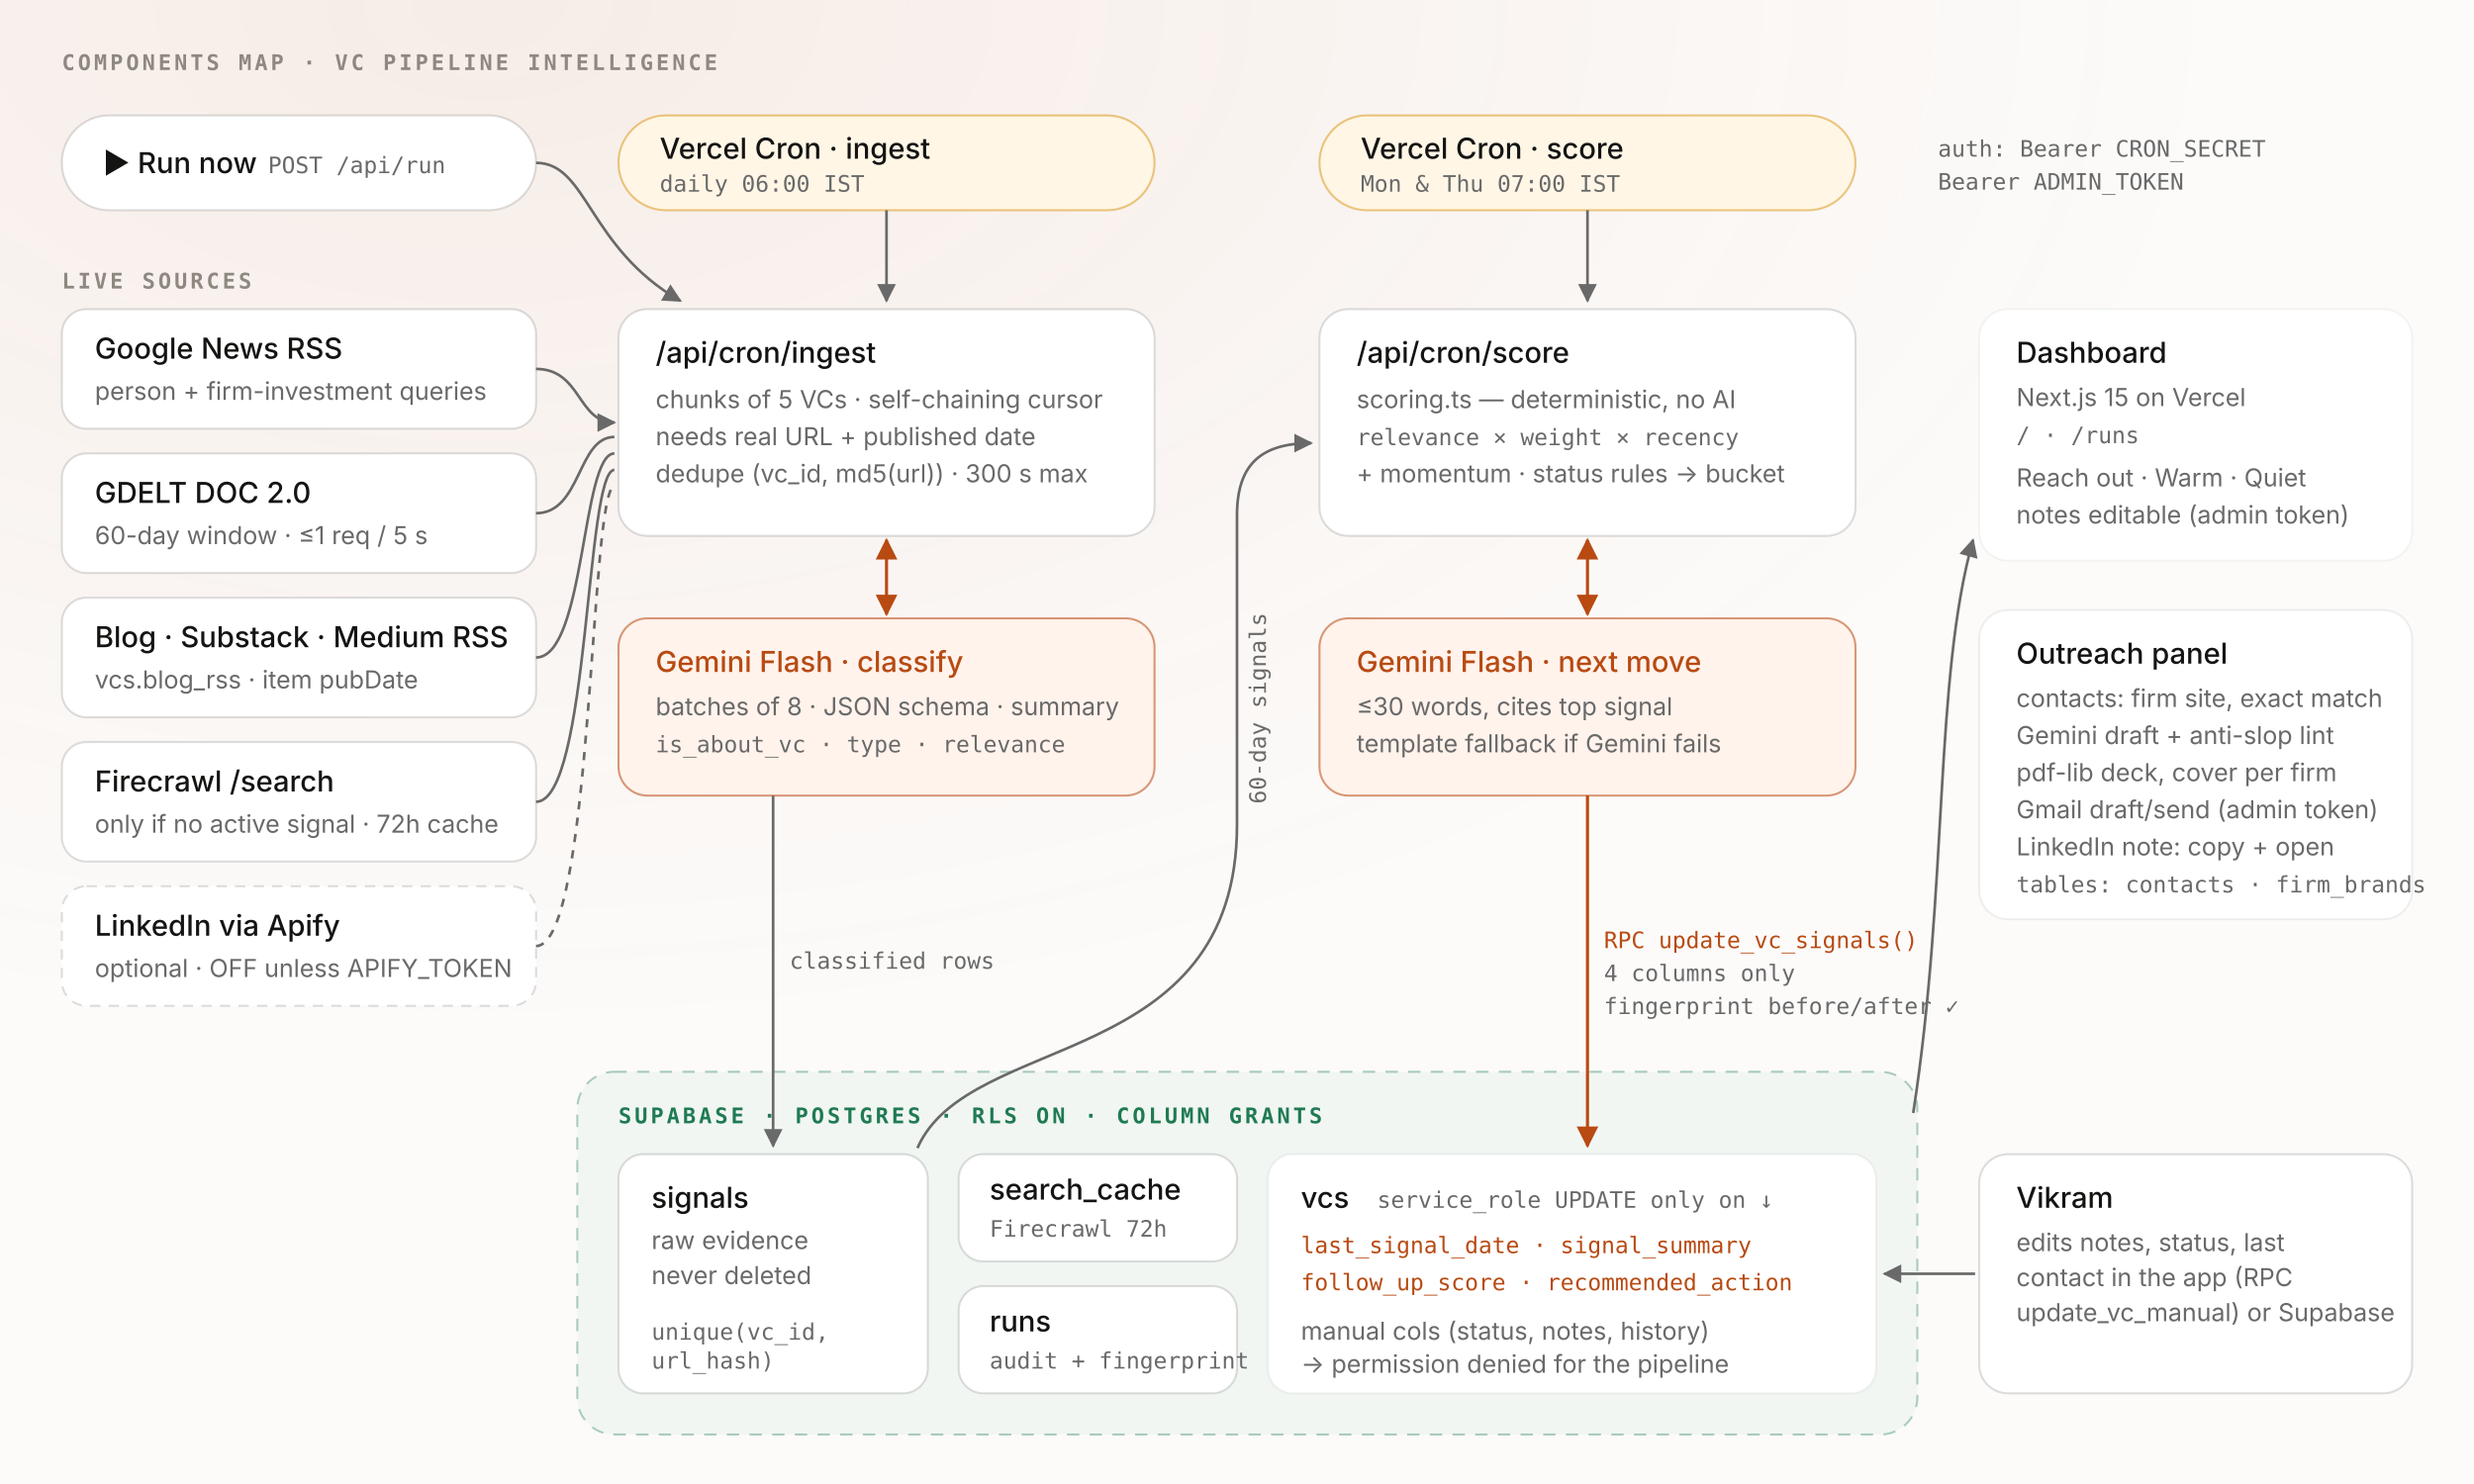
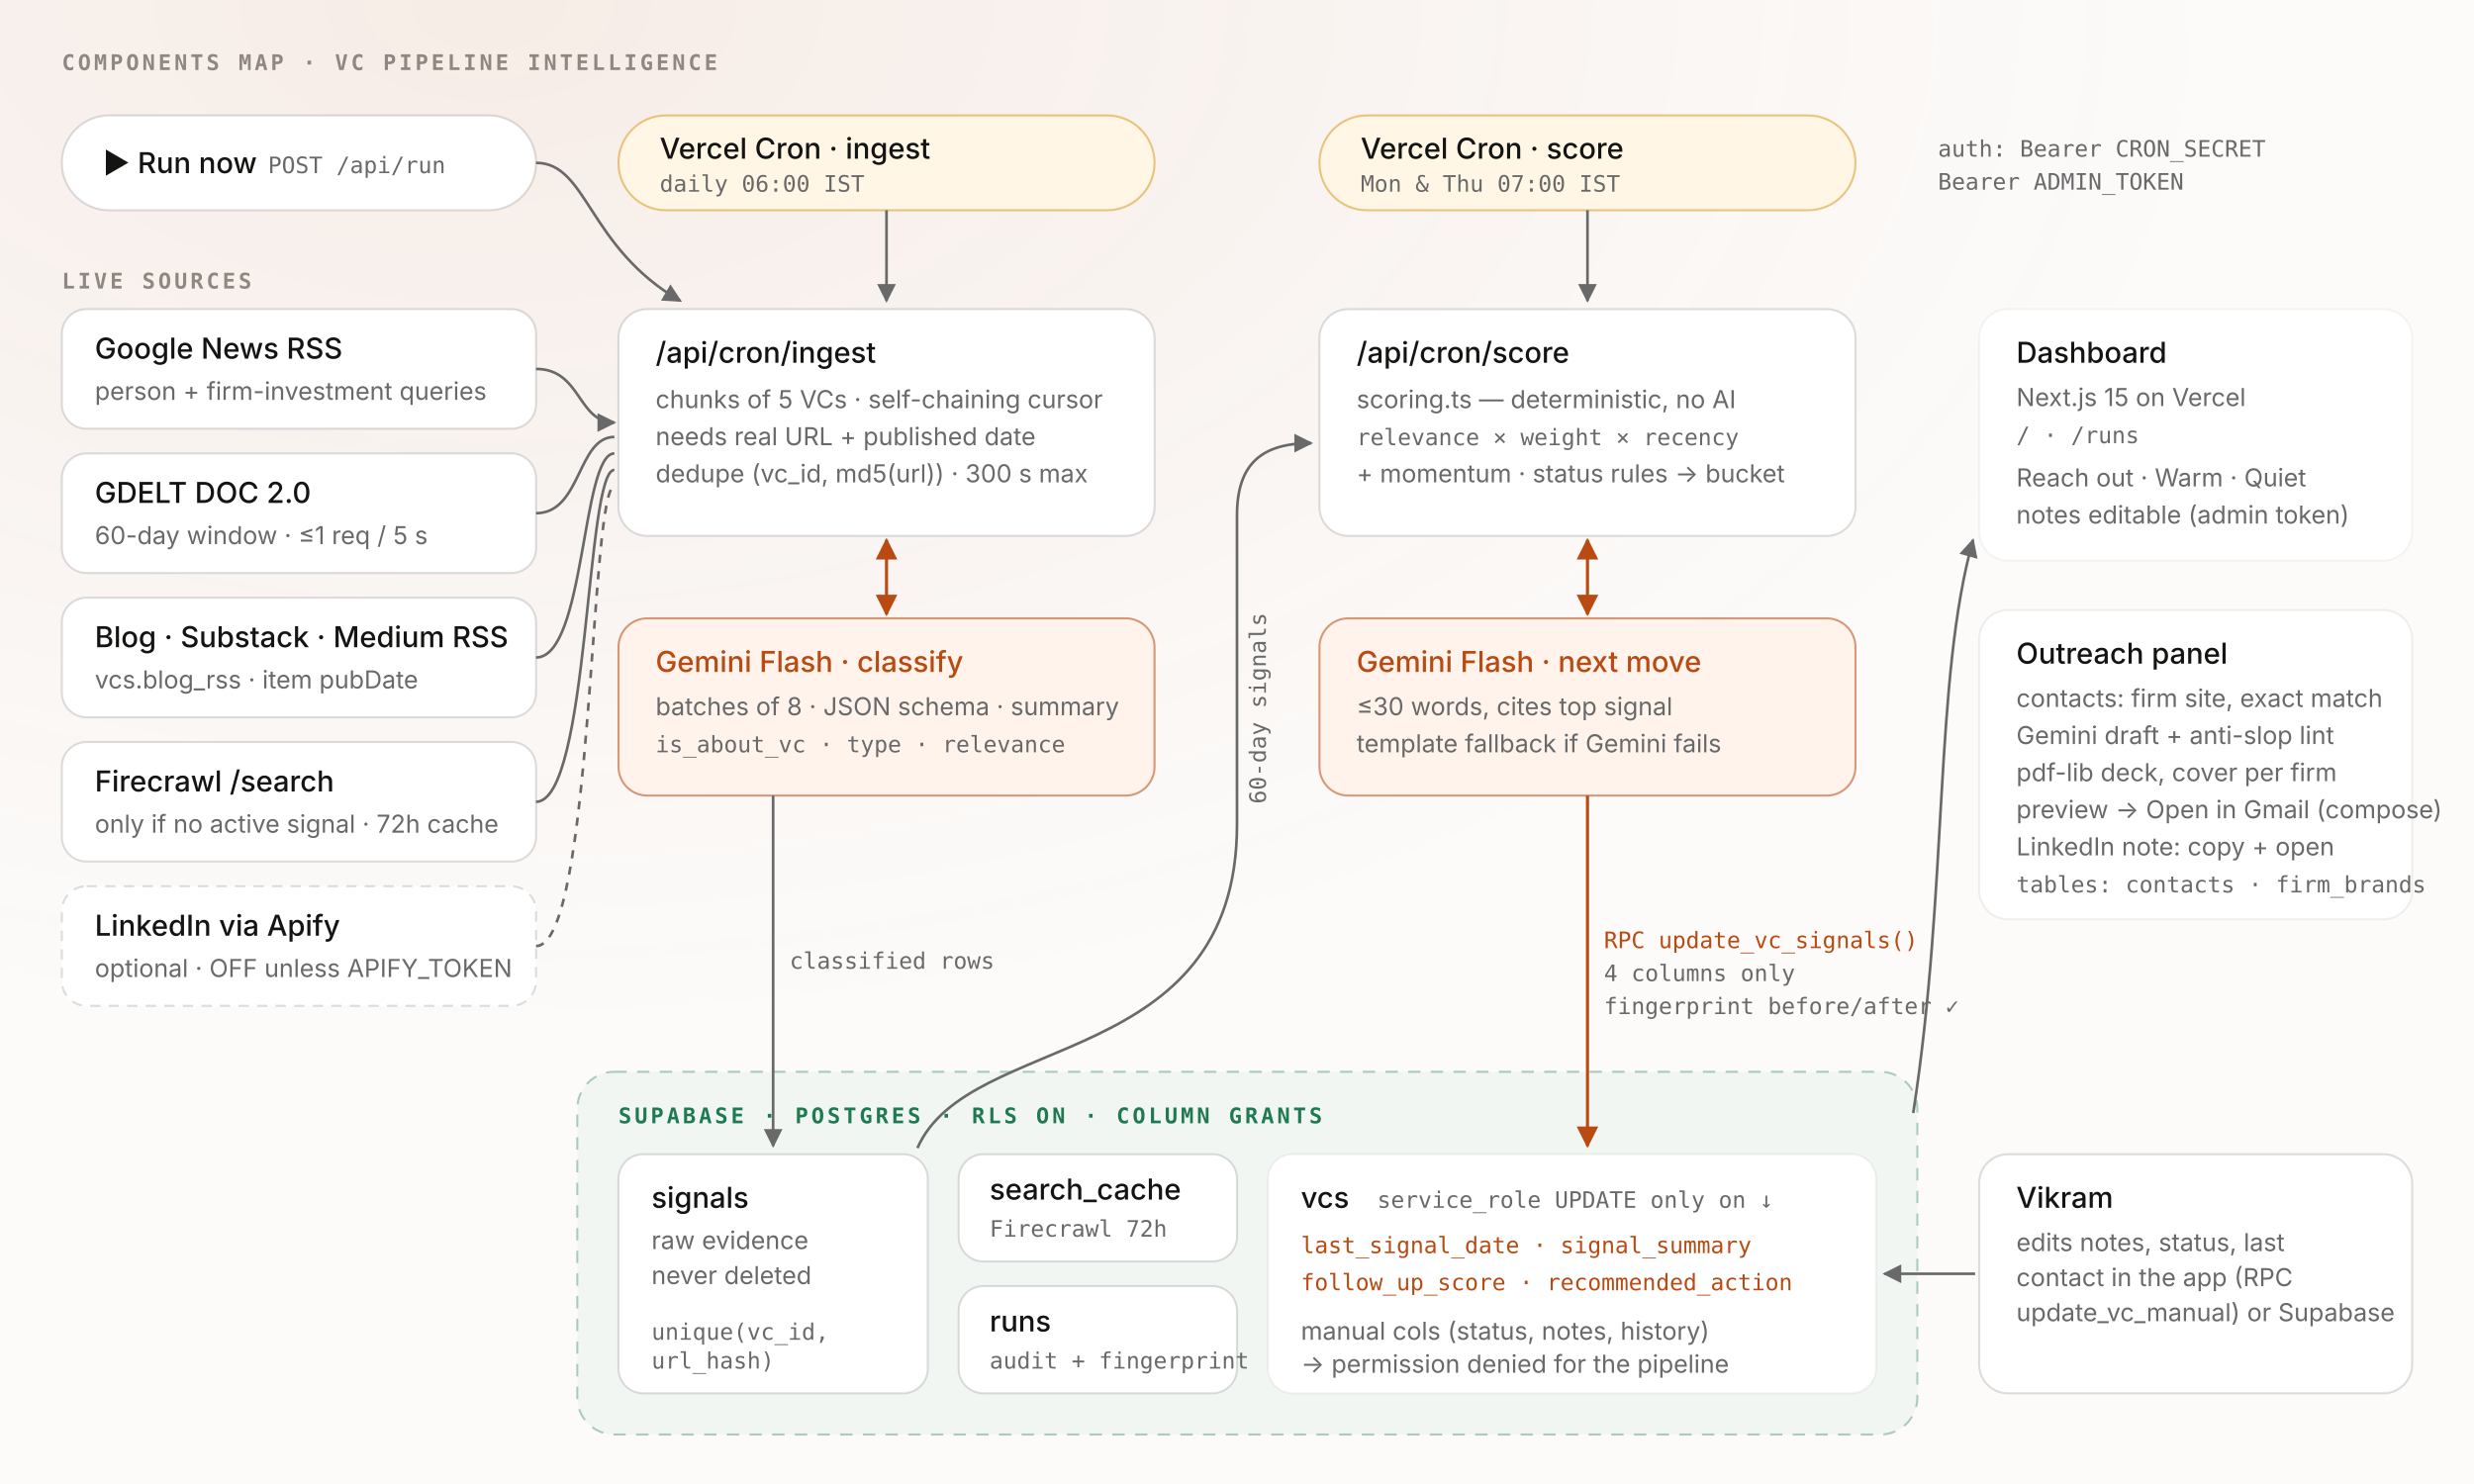
<svg xmlns="http://www.w3.org/2000/svg" viewBox="0 0 1200 720" width="1200" height="720" role="img" aria-labelledby="t d">
  <defs>
    <marker id="a" viewBox="0 0 10 10" refX="9" refY="5" markerWidth="7" markerHeight="7" orient="auto-start-reverse">
      <path d="M0 0 10 5 0 10z" fill="#696969" />
    </marker>
    <marker id="al" viewBox="0 0 10 10" refX="9" refY="5" markerWidth="7" markerHeight="7" orient="auto-start-reverse">
      <path d="M0 0 10 5 0 10z" fill="#B84A12" />
    </marker>
    <radialGradient id="glow" cx="20%" cy="0%" r="70%">
      <stop offset="0" stop-color="#B84A12" stop-opacity="0.08" />
      <stop offset="1" stop-color="#B84A12" stop-opacity="0" />
    </radialGradient>
    <style>
      .t{font:500 14px Inter,ui-sans-serif,system-ui,-apple-system,"Segoe UI",sans-serif;fill:#141413}
      .tl{font:500 14px Inter,ui-sans-serif,system-ui,-apple-system,"Segoe UI",sans-serif;fill:#B84A12}
      .s{font:12px Inter,ui-sans-serif,system-ui,-apple-system,"Segoe UI",sans-serif;fill:#696969}
      .m{font:11px ui-monospace,SFMono-Regular,Menlo,Consolas,monospace;fill:#696969}
      .ml{font:11px ui-monospace,SFMono-Regular,Menlo,Consolas,monospace;fill:#B84A12}
      .k{font:600 10.5px ui-monospace,SFMono-Regular,Menlo,Consolas,monospace;letter-spacing:.14em;fill:#8E8880}
      .kg{font:600 10.5px ui-monospace,SFMono-Regular,Menlo,Consolas,monospace;letter-spacing:.14em;fill:#1F7A52}
      .box{fill:#FFFFFF;stroke:rgba(20,20,19,.14)}
      .ai{fill:#FFF3EC;stroke:#B84A12;stroke-opacity:.55}
      .cron{fill:#FFF6E6;stroke:#D9930D;stroke-opacity:.5}
      .ln{fill:none;stroke:#696969;stroke-width:1.3}
      .lnl{fill:none;stroke:#B84A12;stroke-width:1.5}
    </style>
  </defs>
  <rect width="1200" height="720" fill="#FCFBFA" />
  <rect width="1200" height="720" fill="url(#glow)" />
  <text x="30" y="34" class="k">COMPONENTS MAP · VC PIPELINE INTELLIGENCE</text>
  <rect x="30" y="56" width="230" height="46" rx="23" class="box" />
  <text x="50" y="84" class="t">▶ Run now</text>
  <text x="130" y="84" class="m">POST /api/run</text>
  <rect x="300" y="56" width="260" height="46" rx="23" class="cron" />
  <text x="320" y="77" class="t">Vercel Cron · ingest</text>
  <text x="320" y="93" class="m">daily 06:00 IST</text>
  <rect x="640" y="56" width="260" height="46" rx="23" class="cron" />
  <text x="660" y="77" class="t">Vercel Cron · score</text>
  <text x="660" y="93" class="m">Mon &amp; Thu 07:00 IST</text>
  <path d="M430 102 V146" class="ln" marker-end="url(#a)" />
  <path d="M770 102 V146" class="ln" marker-end="url(#a)" />
  <path d="M260 79 C285 79 285 120 330 146" class="ln" marker-end="url(#a)" />
  <text x="940" y="76" class="m">auth: Bearer CRON_SECRET</text>
  <text x="940" y="92" class="m">      Bearer ADMIN_TOKEN</text>
  <text x="30" y="140" class="k">LIVE SOURCES</text>
  <rect x="30" y="150" width="230" height="58" rx="12" class="box" />
  <text x="46" y="174" class="t">Google News RSS</text>
  <text x="46" y="194" class="s">person + firm-investment queries</text>
  <rect x="30" y="220" width="230" height="58" rx="12" class="box" />
  <text x="46" y="244" class="t">GDELT DOC 2.0</text>
  <text x="46" y="264" class="s">60-day window · ≤1 req / 5 s</text>
  <rect x="30" y="290" width="230" height="58" rx="12" class="box" />
  <text x="46" y="314" class="t">Blog · Substack · Medium RSS</text>
  <text x="46" y="334" class="s">vcs.blog_rss · item pubDate</text>
  <rect x="30" y="360" width="230" height="58" rx="12" class="box" />
  <text x="46" y="384" class="t">Firecrawl /search</text>
  <text x="46" y="404" class="s">only if no active signal · 72h cache</text>
  <rect x="30" y="430" width="230" height="58" rx="12" class="box" stroke-dasharray="5 4" />
  <text x="46" y="454" class="t">LinkedIn via Apify</text>
  <text x="46" y="474" class="s">optional · OFF unless APIFY_TOKEN</text>
  <path d="M260 179 C282 179 280 205 298 205" class="ln" marker-end="url(#a)" />
  <path d="M260 249 C282 249 280 212 298 212" class="ln" />
  <path d="M260 319 C284 319 282 220 298 220" class="ln" />
  <path d="M260 389 C286 389 284 228 298 228" class="ln" />
  <path d="M260 459 C288 459 286 236 298 236" class="ln" stroke-dasharray="4 4" />
  <rect x="300" y="150" width="260" height="110" rx="14" class="box" />
  <text x="318" y="176" class="t">/api/cron/ingest</text>
  <text x="318" y="198" class="s">chunks of 5 VCs · self-chaining cursor</text>
  <text x="318" y="216" class="s">needs real URL + published date</text>
  <text x="318" y="234" class="s">dedupe (vc_id, md5(url)) · 300 s max</text>
  <rect x="300" y="300" width="260" height="86" rx="14" class="ai" />
  <text x="318" y="326" class="tl">Gemini Flash · classify</text>
  <text x="318" y="347" class="s">batches of 8 · JSON schema · summary</text>
  <text x="318" y="365" class="m">is_about_vc · type · relevance</text>
  <path d="M430 262 V298" class="lnl" marker-end="url(#al)" marker-start="url(#al)" />
  <rect x="640" y="150" width="260" height="110" rx="14" class="box" />
  <text x="658" y="176" class="t">/api/cron/score</text>
  <text x="658" y="198" class="s">scoring.ts — deterministic, no AI</text>
  <text x="658" y="216" class="m">relevance × weight × recency</text>
  <text x="658" y="234" class="s">+ momentum · status rules → bucket</text>
  <rect x="640" y="300" width="260" height="86" rx="14" class="ai" />
  <text x="658" y="326" class="tl">Gemini Flash · next move</text>
  <text x="658" y="347" class="s">≤30 words, cites top signal</text>
  <text x="658" y="365" class="s">template fallback if Gemini fails</text>
  <path d="M770 262 V298" class="lnl" marker-end="url(#al)" marker-start="url(#al)" />
  <rect x="280" y="520" width="650" height="176" rx="18" fill="#F1F6F3" stroke="#1F7A52" stroke-opacity=".35" stroke-dasharray="6 5" />
  <text x="300" y="545" class="kg">SUPABASE · POSTGRES · RLS ON · COLUMN GRANTS</text>
  <rect x="300" y="560" width="150" height="116" rx="12" class="box" />
  <text x="316" y="586" class="t">signals</text>
  <text x="316" y="606" class="s">raw evidence</text>
  <text x="316" y="623" class="s">never deleted</text>
  <text x="316" y="650" class="m">unique(vc_id,</text>
  <text x="316" y="664" class="m">  url_hash)</text>
  <rect x="465" y="560" width="135" height="52" rx="12" class="box" />
  <text x="480" y="582" class="t">search_cache</text>
  <text x="480" y="600" class="m">Firecrawl 72h</text>
  <rect x="465" y="624" width="135" height="52" rx="12" class="box" />
  <text x="480" y="646" class="t">runs</text>
  <text x="480" y="664" class="m">audit + fingerprint</text>
  <rect x="615" y="560" width="295" height="116" rx="12" class="box" stroke="#B84A12" stroke-opacity=".35" />
  <text x="631" y="586" class="t">vcs</text>
  <text x="668" y="586" class="m">service_role UPDATE only on ↓</text>
  <text x="631" y="608" class="ml">last_signal_date · signal_summary</text>
  <text x="631" y="626" class="ml">follow_up_score · recommended_action</text>
  <text x="631" y="650" class="s">manual cols (status, notes, history)</text>
  <text x="631" y="666" class="s">→ permission denied for the pipeline</text>
  <path d="M375 386 V556" class="ln" marker-end="url(#a)" />
  <text x="383" y="470" class="m">classified rows</text>
  <path d="M445 557 C 470 500, 600 520, 600 400 L 600 250 C 600 225, 612 215, 636 215" class="ln" marker-end="url(#a)" />
  <text x="614" y="390" class="m" transform="rotate(-90 614 390)">60-day signals</text>
  <path d="M770 386 V556" class="lnl" marker-end="url(#al)" />
  <text x="778" y="460" class="ml">RPC update_vc_signals()</text>
  <text x="778" y="476" class="m">4 columns only</text>
  <text x="778" y="492" class="m">fingerprint before/after ✓</text>
  <rect x="960" y="150" width="210" height="122" rx="14" class="box" stroke="#B84A12" stroke-opacity=".3" />
  <text x="978" y="176" class="t">Dashboard</text>
  <text x="978" y="197" class="s">Next.js 15 on Vercel</text>
  <text x="978" y="215" class="m">/  ·  /runs</text>
  <text x="978" y="236" class="s">Reach out · Warm · Quiet</text>
  <text x="978" y="254" class="s">notes editable (admin token)</text>
  <path d="M928 540 C 945 430, 938 330, 957 262" class="ln" marker-end="url(#a)" />
  <rect x="960" y="296" width="210" height="150" rx="14" class="box" stroke="#3860BE" stroke-opacity=".45" />
  <text x="978" y="322" class="t">Outreach panel</text>
  <text x="978" y="343" class="s">contacts: firm site, exact match</text>
  <text x="978" y="361" class="s">Gemini draft + anti-slop lint</text>
  <text x="978" y="379" class="s">pdf-lib deck, cover per firm</text>
-   <text x="978" y="397" class="s">Gmail draft/send (admin token)</text>
+   <text x="978" y="397" class="s">preview → Open in Gmail (compose)</text>
  <text x="978" y="415" class="s">LinkedIn note: copy + open</text>
  <text x="978" y="433" class="m">tables: contacts · firm_brands</text>
  <rect x="960" y="560" width="210" height="116" rx="14" class="box" />
  <text x="978" y="586" class="t">Vikram</text>
  <text x="978" y="607" class="s">edits notes, status, last</text>
  <text x="978" y="624" class="s">contact in the app (RPC</text>
  <text x="978" y="641" class="s">update_vc_manual) or Supabase</text>
  <path d="M958 618 H914" class="ln" marker-end="url(#a)" />
</svg>
